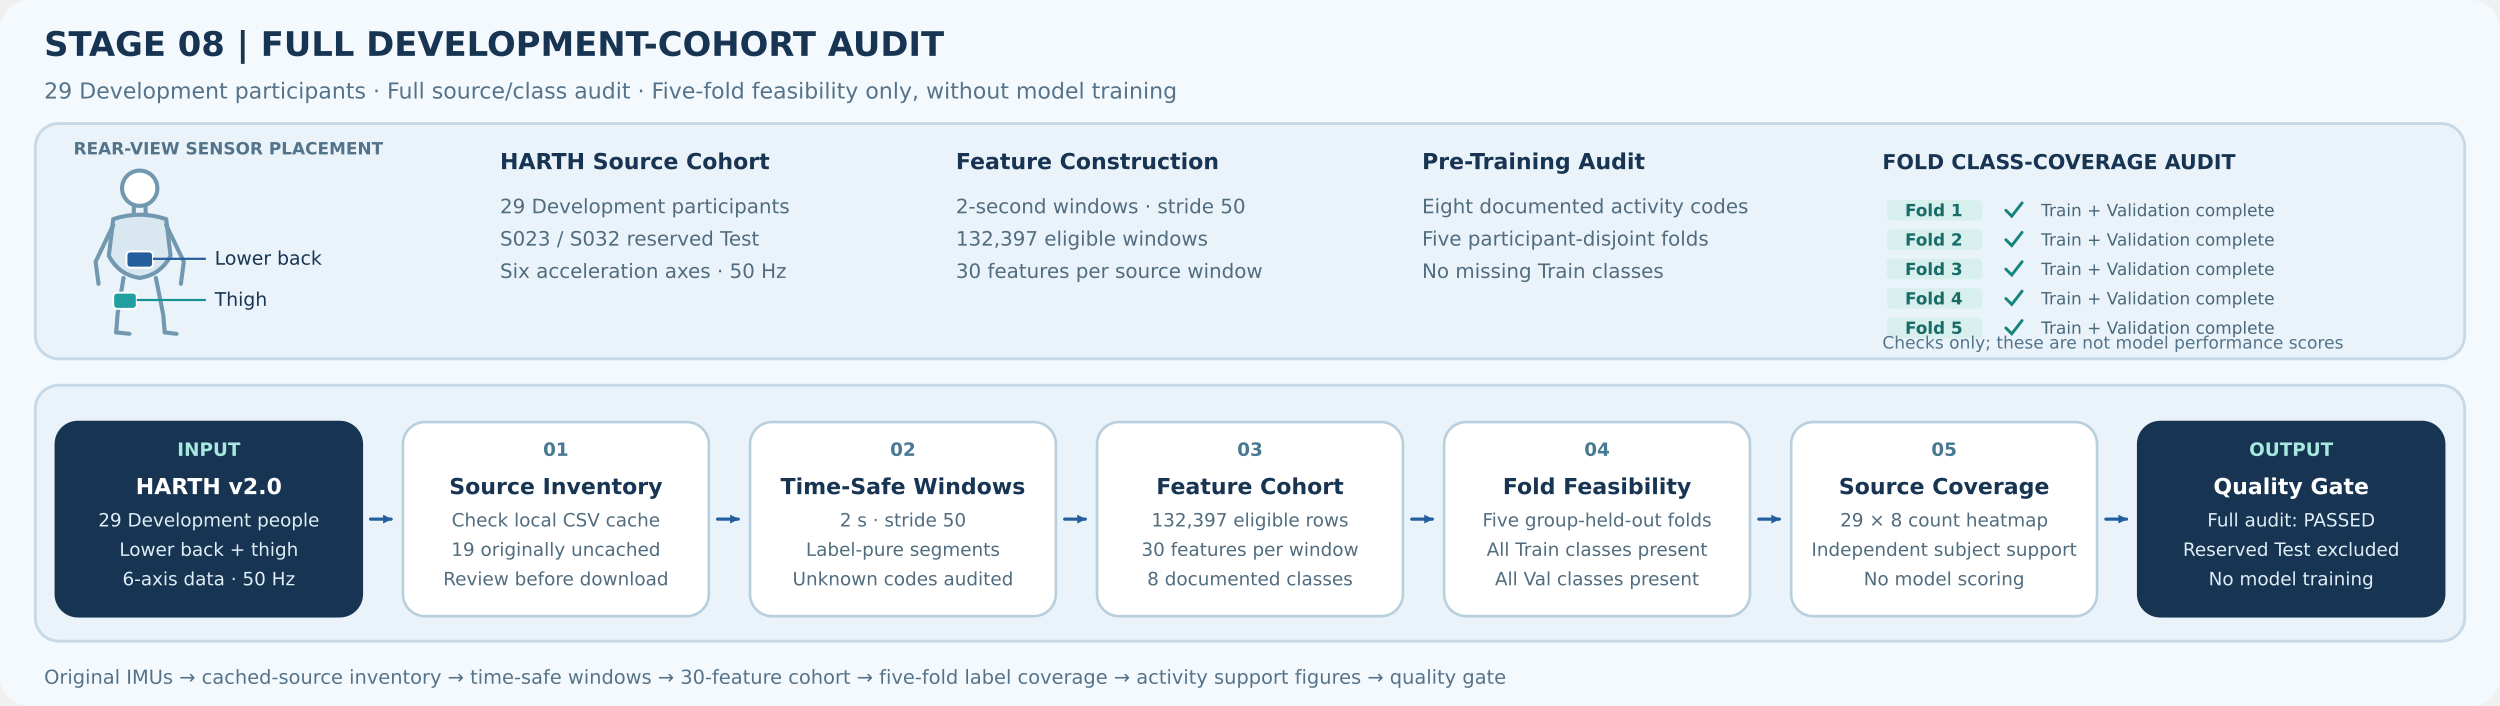
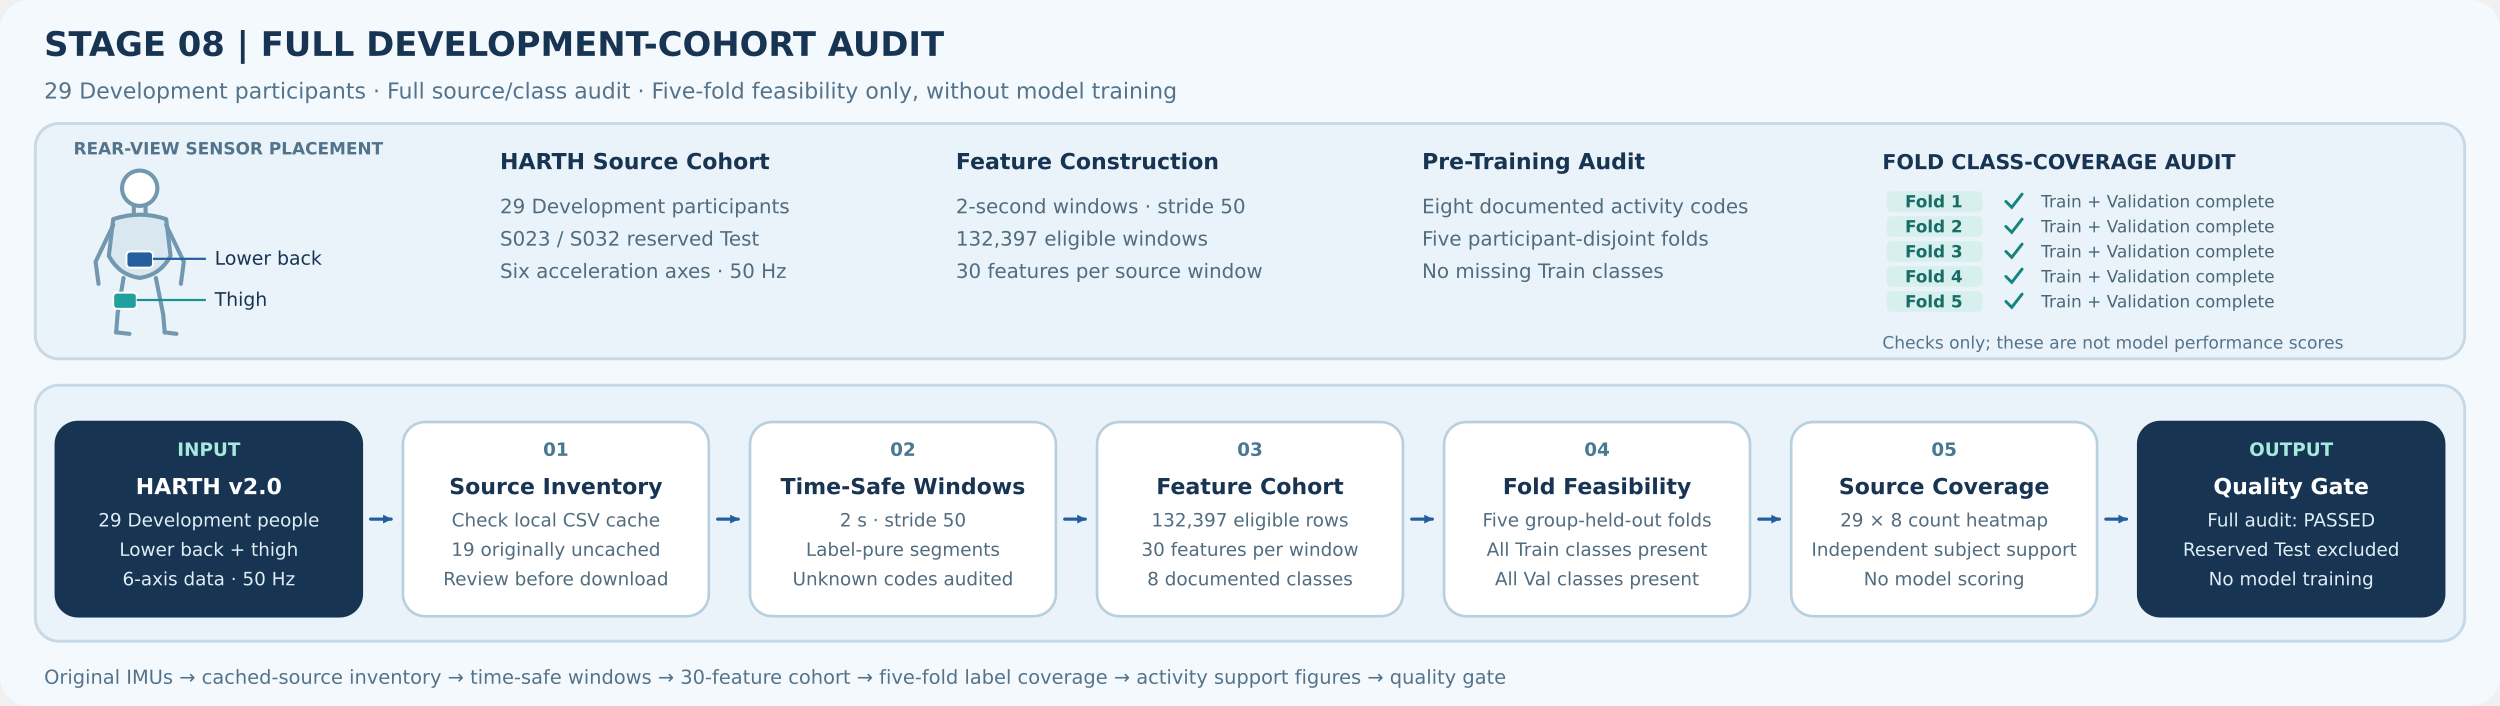
<svg xmlns="http://www.w3.org/2000/svg" width="1700" height="480" viewBox="0 0 1700 480" role="img" aria-labelledby="title desc">
  <defs>
    <marker id="small-arrow" markerUnits="userSpaceOnUse" markerWidth="6" markerHeight="6" refX="5.5" refY="3" orient="auto">
      <path d="M0 0 L6 3 L0 6 Z" fill="#245E9D" />
    </marker>
  </defs>
  <rect width="1700" height="480" rx="20" fill="#F4F9FD" />
  <g font-family="DejaVu Sans, Arial, sans-serif">
    <text x="30" y="38" font-size="23" font-weight="700" fill="#173453">STAGE 08 | FULL DEVELOPMENT-COHORT AUDIT</text>
    <text x="30" y="67" font-size="15" fill="#54738A">29 Development participants · Full source/class audit · Five-fold feasibility only, without model training</text>
    <rect x="24" y="84" width="1652" height="160" rx="16" fill="#EAF3FA" stroke="#C7D9E6" stroke-width="2" />
    <rect x="24" y="262" width="1652" height="174" rx="16" fill="#EAF3FA" stroke="#C7D9E6" stroke-width="2" />
    <g aria-label="Rear-view lower-back and thigh accelerometers">
      <text x="50" y="105" font-size="11.5" font-weight="700" fill="#53738A">REAR-VIEW SENSOR PLACEMENT</text>
      <g stroke="#7298B0" stroke-width="2.8" stroke-linecap="round" stroke-linejoin="round">
        <circle cx="95" cy="128" r="12" fill="#FFFFFF" />
        <path d="M91 140 L91 147 M99 140 L99 147" fill="none" />
        <path d="M77 149 Q95 143 113 149 L116 174 Q109 187 95 189 Q81 187 74 174 Z" fill="#D9E7F1" />
        <path d="M77 153 L65 178 L67 193 M113 153 L125 178 L123 193" fill="none" />
        <path d="M84 189 L80 213 L79 226 M106 189 L111 214 L112 226" fill="none" />
        <path d="M79 226 L88 227 M112 226 L120 227" fill="none" />
      </g>
      <rect x="86" y="171" width="18" height="11" rx="2.5" fill="#245E9D" stroke="#FFFFFF" stroke-width="1.3" />
      <rect x="77" y="199" width="16" height="11" rx="2.5" fill="#22A0A0" stroke="#FFFFFF" stroke-width="1.3" />
      <path d="M104 176 H140" stroke="#245E9D" stroke-width="1.5" />
      <text x="146" y="180" font-size="12.8" fill="#173453">Lower back</text>
      <path d="M93 204 H140" stroke="#15938F" stroke-width="1.5" />
      <text x="146" y="208" font-size="12.8" fill="#173453">Thigh</text>
    </g>
    <g>
      <text x="340" y="115" font-size="15" font-weight="700" fill="#173453">HARTH Source Cohort</text>
      <text x="340" y="145" font-size="13.5" fill="#506C7E">29 Development participants</text>
      <text x="340" y="167" font-size="13.5" fill="#506C7E">S023 / S032 reserved Test</text>
      <text x="340" y="189" font-size="13.5" fill="#506C7E">Six acceleration axes · 50 Hz</text>
    </g>
    <g>
      <text x="650" y="115" font-size="15" font-weight="700" fill="#173453">Feature Construction</text>
      <text x="650" y="145" font-size="13.5" fill="#506C7E">2-second windows · stride 50</text>
      <text x="650" y="167" font-size="13.5" fill="#506C7E">132,397 eligible windows</text>
      <text x="650" y="189" font-size="13.5" fill="#506C7E">30 features per source window</text>
    </g>
    <g>
      <text x="967" y="115" font-size="15" font-weight="700" fill="#173453">Pre-Training Audit</text>
      <text x="967" y="145" font-size="13.5" fill="#506C7E">Eight documented activity codes</text>
      <text x="967" y="167" font-size="13.5" fill="#506C7E">Five participant-disjoint folds</text>
      <text x="967" y="189" font-size="13.5" fill="#506C7E">No missing Train classes</text>
    </g>
    <g aria-label="Recorded full task coverage in the five group folds">
      <text x="1280" y="115" font-size="14" font-weight="700" fill="#173453">FOLD CLASS-COVERAGE AUDIT</text>
      <g>
-         <rect x="1283" y="136" width="65" height="14" rx="3" fill="#D7EFED" />
-         <text x="1315" y="147" text-anchor="middle" font-size="11.4" font-weight="700" fill="#176C67">Fold 1</text>
-         <path d="M1364 143 l4 4 l7 -9" fill="none" stroke="#15847D" stroke-width="2" stroke-linecap="round" />
-         <text x="1388" y="147" font-size="11.5" fill="#486779">Train + Validation complete</text>
+         <rect x="1283" y="130" width="65" height="14" rx="3" fill="#D7EFED" />
+         <text x="1315" y="141" text-anchor="middle" font-size="11.4" font-weight="700" fill="#176C67">Fold 1</text>
+         <path d="M1364 137 l4 4 l7 -9" fill="none" stroke="#15847D" stroke-width="2" stroke-linecap="round" />
+         <text x="1388" y="141" font-size="11.5" fill="#486779">Train + Validation complete</text>
      </g>
      <g>
-         <rect x="1283" y="156" width="65" height="14" rx="3" fill="#D7EFED" />
-         <text x="1315" y="167" text-anchor="middle" font-size="11.4" font-weight="700" fill="#176C67">Fold 2</text>
-         <path d="M1364 163 l4 4 l7 -9" fill="none" stroke="#15847D" stroke-width="2" stroke-linecap="round" />
-         <text x="1388" y="167" font-size="11.5" fill="#486779">Train + Validation complete</text>
+         <rect x="1283" y="147" width="65" height="14" rx="3" fill="#D7EFED" />
+         <text x="1315" y="158" text-anchor="middle" font-size="11.4" font-weight="700" fill="#176C67">Fold 2</text>
+         <path d="M1364 154 l4 4 l7 -9" fill="none" stroke="#15847D" stroke-width="2" stroke-linecap="round" />
+         <text x="1388" y="158" font-size="11.5" fill="#486779">Train + Validation complete</text>
      </g>
      <g>
-         <rect x="1283" y="176" width="65" height="14" rx="3" fill="#D7EFED" />
-         <text x="1315" y="187" text-anchor="middle" font-size="11.4" font-weight="700" fill="#176C67">Fold 3</text>
-         <path d="M1364 183 l4 4 l7 -9" fill="none" stroke="#15847D" stroke-width="2" stroke-linecap="round" />
-         <text x="1388" y="187" font-size="11.5" fill="#486779">Train + Validation complete</text>
+         <rect x="1283" y="164" width="65" height="14" rx="3" fill="#D7EFED" />
+         <text x="1315" y="175" text-anchor="middle" font-size="11.4" font-weight="700" fill="#176C67">Fold 3</text>
+         <path d="M1364 171 l4 4 l7 -9" fill="none" stroke="#15847D" stroke-width="2" stroke-linecap="round" />
+         <text x="1388" y="175" font-size="11.5" fill="#486779">Train + Validation complete</text>
      </g>
      <g>
-         <rect x="1283" y="196" width="65" height="14" rx="3" fill="#D7EFED" />
-         <text x="1315" y="207" text-anchor="middle" font-size="11.4" font-weight="700" fill="#176C67">Fold 4</text>
-         <path d="M1364 203 l4 4 l7 -9" fill="none" stroke="#15847D" stroke-width="2" stroke-linecap="round" />
-         <text x="1388" y="207" font-size="11.5" fill="#486779">Train + Validation complete</text>
+         <rect x="1283" y="181" width="65" height="14" rx="3" fill="#D7EFED" />
+         <text x="1315" y="192" text-anchor="middle" font-size="11.4" font-weight="700" fill="#176C67">Fold 4</text>
+         <path d="M1364 188 l4 4 l7 -9" fill="none" stroke="#15847D" stroke-width="2" stroke-linecap="round" />
+         <text x="1388" y="192" font-size="11.5" fill="#486779">Train + Validation complete</text>
      </g>
      <g>
-         <rect x="1283" y="216" width="65" height="14" rx="3" fill="#D7EFED" />
-         <text x="1315" y="227" text-anchor="middle" font-size="11.4" font-weight="700" fill="#176C67">Fold 5</text>
-         <path d="M1364 223 l4 4 l7 -9" fill="none" stroke="#15847D" stroke-width="2" stroke-linecap="round" />
-         <text x="1388" y="227" font-size="11.5" fill="#486779">Train + Validation complete</text>
+         <rect x="1283" y="198" width="65" height="14" rx="3" fill="#D7EFED" />
+         <text x="1315" y="209" text-anchor="middle" font-size="11.4" font-weight="700" fill="#176C67">Fold 5</text>
+         <path d="M1364 205 l4 4 l7 -9" fill="none" stroke="#15847D" stroke-width="2" stroke-linecap="round" />
+         <text x="1388" y="209" font-size="11.5" fill="#486779">Train + Validation complete</text>
      </g>
      <text x="1280" y="237" font-size="11.6" fill="#53738A">Checks only; these are not model performance scores</text>
    </g>
    <g aria-label="Six short identical horizontal connectors">
      <path d="M252 353 H266" fill="none" stroke="#245E9D" stroke-width="2.2" stroke-linecap="round" marker-end="url(#small-arrow)" />
      <path d="M488 353 H502" fill="none" stroke="#245E9D" stroke-width="2.2" stroke-linecap="round" marker-end="url(#small-arrow)" />
      <path d="M724 353 H738" fill="none" stroke="#245E9D" stroke-width="2.2" stroke-linecap="round" marker-end="url(#small-arrow)" />
      <path d="M960 353 H974" fill="none" stroke="#245E9D" stroke-width="2.2" stroke-linecap="round" marker-end="url(#small-arrow)" />
      <path d="M1196 353 H1210" fill="none" stroke="#245E9D" stroke-width="2.2" stroke-linecap="round" marker-end="url(#small-arrow)" />
      <path d="M1432 353 H1446" fill="none" stroke="#245E9D" stroke-width="2.2" stroke-linecap="round" marker-end="url(#small-arrow)" />
    </g>
    <g aria-label="Seven source-grounded processing blocks">
      <g class="process-block">
        <rect x="38" y="287" width="208" height="132" rx="15" fill="#173453" stroke="#173453" stroke-width="1.8" />
        <text x="142" y="310" text-anchor="middle" font-size="12.5" font-weight="700" fill="#A7E9DF">INPUT</text>
        <text x="142" y="336" text-anchor="middle" font-size="15" font-weight="700" fill="#FFFFFF">HARTH v2.0</text>
        <text x="142" y="358" text-anchor="middle" font-size="12.5" fill="#DFEDF4">29 Development people</text>
        <text x="142" y="378" text-anchor="middle" font-size="12.5" fill="#DFEDF4">Lower back + thigh</text>
        <text x="142" y="398" text-anchor="middle" font-size="12.5" fill="#DFEDF4">6-axis data · 50 Hz</text>
      </g>
      <g class="process-block">
        <rect x="274" y="287" width="208" height="132" rx="15" fill="#FFFFFF" stroke="#B8CFDE" stroke-width="1.8" />
        <text x="378" y="310" text-anchor="middle" font-size="12.5" font-weight="700" fill="#497992">01</text>
        <text x="378" y="336" text-anchor="middle" font-size="15" font-weight="700" fill="#173453">Source Inventory</text>
        <text x="378" y="358" text-anchor="middle" font-size="12.5" fill="#506C7E">Check local CSV cache</text>
        <text x="378" y="378" text-anchor="middle" font-size="12.5" fill="#506C7E">19 originally uncached</text>
        <text x="378" y="398" text-anchor="middle" font-size="12.5" fill="#506C7E">Review before download</text>
      </g>
      <g class="process-block">
        <rect x="510" y="287" width="208" height="132" rx="15" fill="#FFFFFF" stroke="#B8CFDE" stroke-width="1.8" />
        <text x="614" y="310" text-anchor="middle" font-size="12.5" font-weight="700" fill="#497992">02</text>
        <text x="614" y="336" text-anchor="middle" font-size="15" font-weight="700" fill="#173453">Time-Safe Windows</text>
        <text x="614" y="358" text-anchor="middle" font-size="12.5" fill="#506C7E">2 s · stride 50</text>
        <text x="614" y="378" text-anchor="middle" font-size="12.5" fill="#506C7E">Label-pure segments</text>
        <text x="614" y="398" text-anchor="middle" font-size="12.5" fill="#506C7E">Unknown codes audited</text>
      </g>
      <g class="process-block">
        <rect x="746" y="287" width="208" height="132" rx="15" fill="#FFFFFF" stroke="#B8CFDE" stroke-width="1.8" />
        <text x="850" y="310" text-anchor="middle" font-size="12.5" font-weight="700" fill="#497992">03</text>
        <text x="850" y="336" text-anchor="middle" font-size="15" font-weight="700" fill="#173453">Feature Cohort</text>
        <text x="850" y="358" text-anchor="middle" font-size="12.5" fill="#506C7E">132,397 eligible rows</text>
        <text x="850" y="378" text-anchor="middle" font-size="12.5" fill="#506C7E">30 features per window</text>
        <text x="850" y="398" text-anchor="middle" font-size="12.5" fill="#506C7E">8 documented classes</text>
      </g>
      <g class="process-block">
        <rect x="982" y="287" width="208" height="132" rx="15" fill="#FFFFFF" stroke="#B8CFDE" stroke-width="1.8" />
        <text x="1086" y="310" text-anchor="middle" font-size="12.5" font-weight="700" fill="#497992">04</text>
        <text x="1086" y="336" text-anchor="middle" font-size="15" font-weight="700" fill="#173453">Fold Feasibility</text>
        <text x="1086" y="358" text-anchor="middle" font-size="12.5" fill="#506C7E">Five group-held-out folds</text>
        <text x="1086" y="378" text-anchor="middle" font-size="12.5" fill="#506C7E">All Train classes present</text>
        <text x="1086" y="398" text-anchor="middle" font-size="12.5" fill="#506C7E">All Val classes present</text>
      </g>
      <g class="process-block">
        <rect x="1218" y="287" width="208" height="132" rx="15" fill="#FFFFFF" stroke="#B8CFDE" stroke-width="1.8" />
        <text x="1322" y="310" text-anchor="middle" font-size="12.5" font-weight="700" fill="#497992">05</text>
        <text x="1322" y="336" text-anchor="middle" font-size="15" font-weight="700" fill="#173453">Source Coverage</text>
        <text x="1322" y="358" text-anchor="middle" font-size="12.5" fill="#506C7E">29 × 8 count heatmap</text>
        <text x="1322" y="378" text-anchor="middle" font-size="12.5" fill="#506C7E">Independent subject support</text>
        <text x="1322" y="398" text-anchor="middle" font-size="12.5" fill="#506C7E">No model scoring</text>
      </g>
      <g class="process-block">
        <rect x="1454" y="287" width="208" height="132" rx="15" fill="#173453" stroke="#173453" stroke-width="1.8" />
        <text x="1558" y="310" text-anchor="middle" font-size="12.5" font-weight="700" fill="#A7E9DF">OUTPUT</text>
        <text x="1558" y="336" text-anchor="middle" font-size="15" font-weight="700" fill="#FFFFFF">Quality Gate</text>
        <text x="1558" y="358" text-anchor="middle" font-size="12.5" fill="#DFEDF4">Full audit: PASSED</text>
        <text x="1558" y="378" text-anchor="middle" font-size="12.5" fill="#DFEDF4">Reserved Test excluded</text>
        <text x="1558" y="398" text-anchor="middle" font-size="12.5" fill="#DFEDF4">No model training</text>
      </g>
    </g>
    <text x="30" y="465" font-size="13.2" fill="#54738A">Original IMUs → cached-source inventory → time-safe windows → 30-feature cohort → five-fold label coverage → activity support figures → quality gate</text>
  </g>
</svg>
